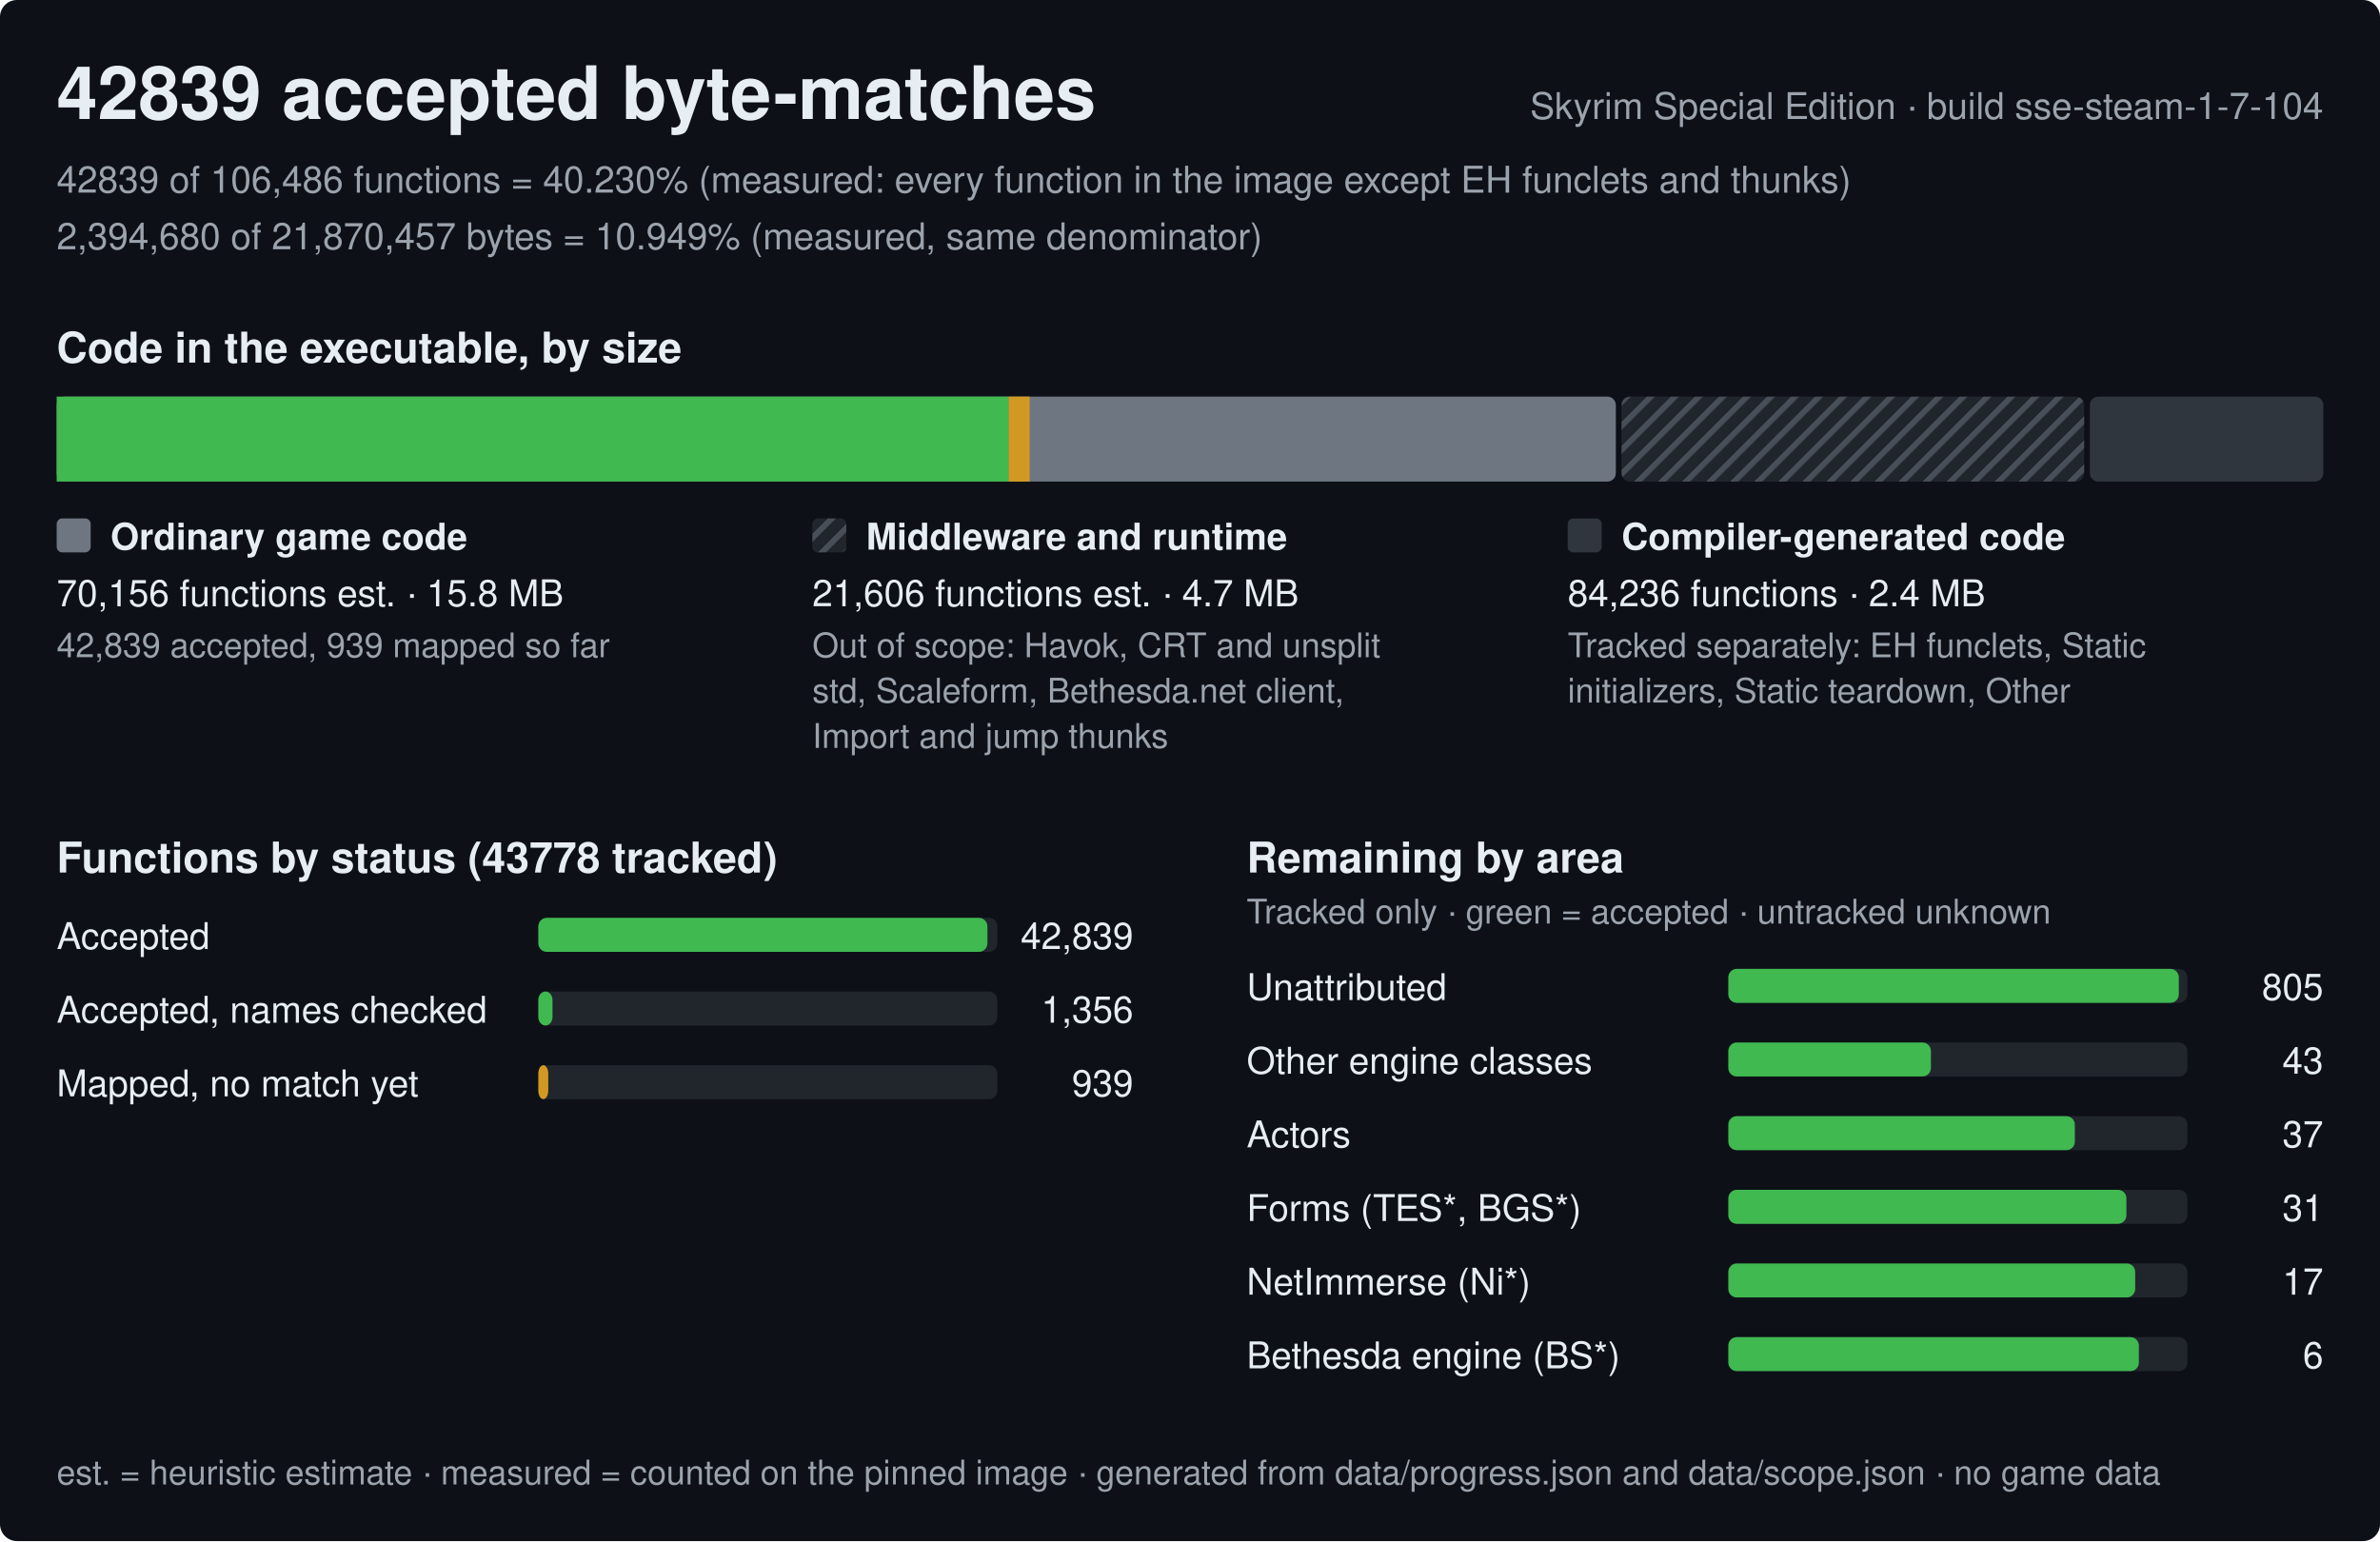
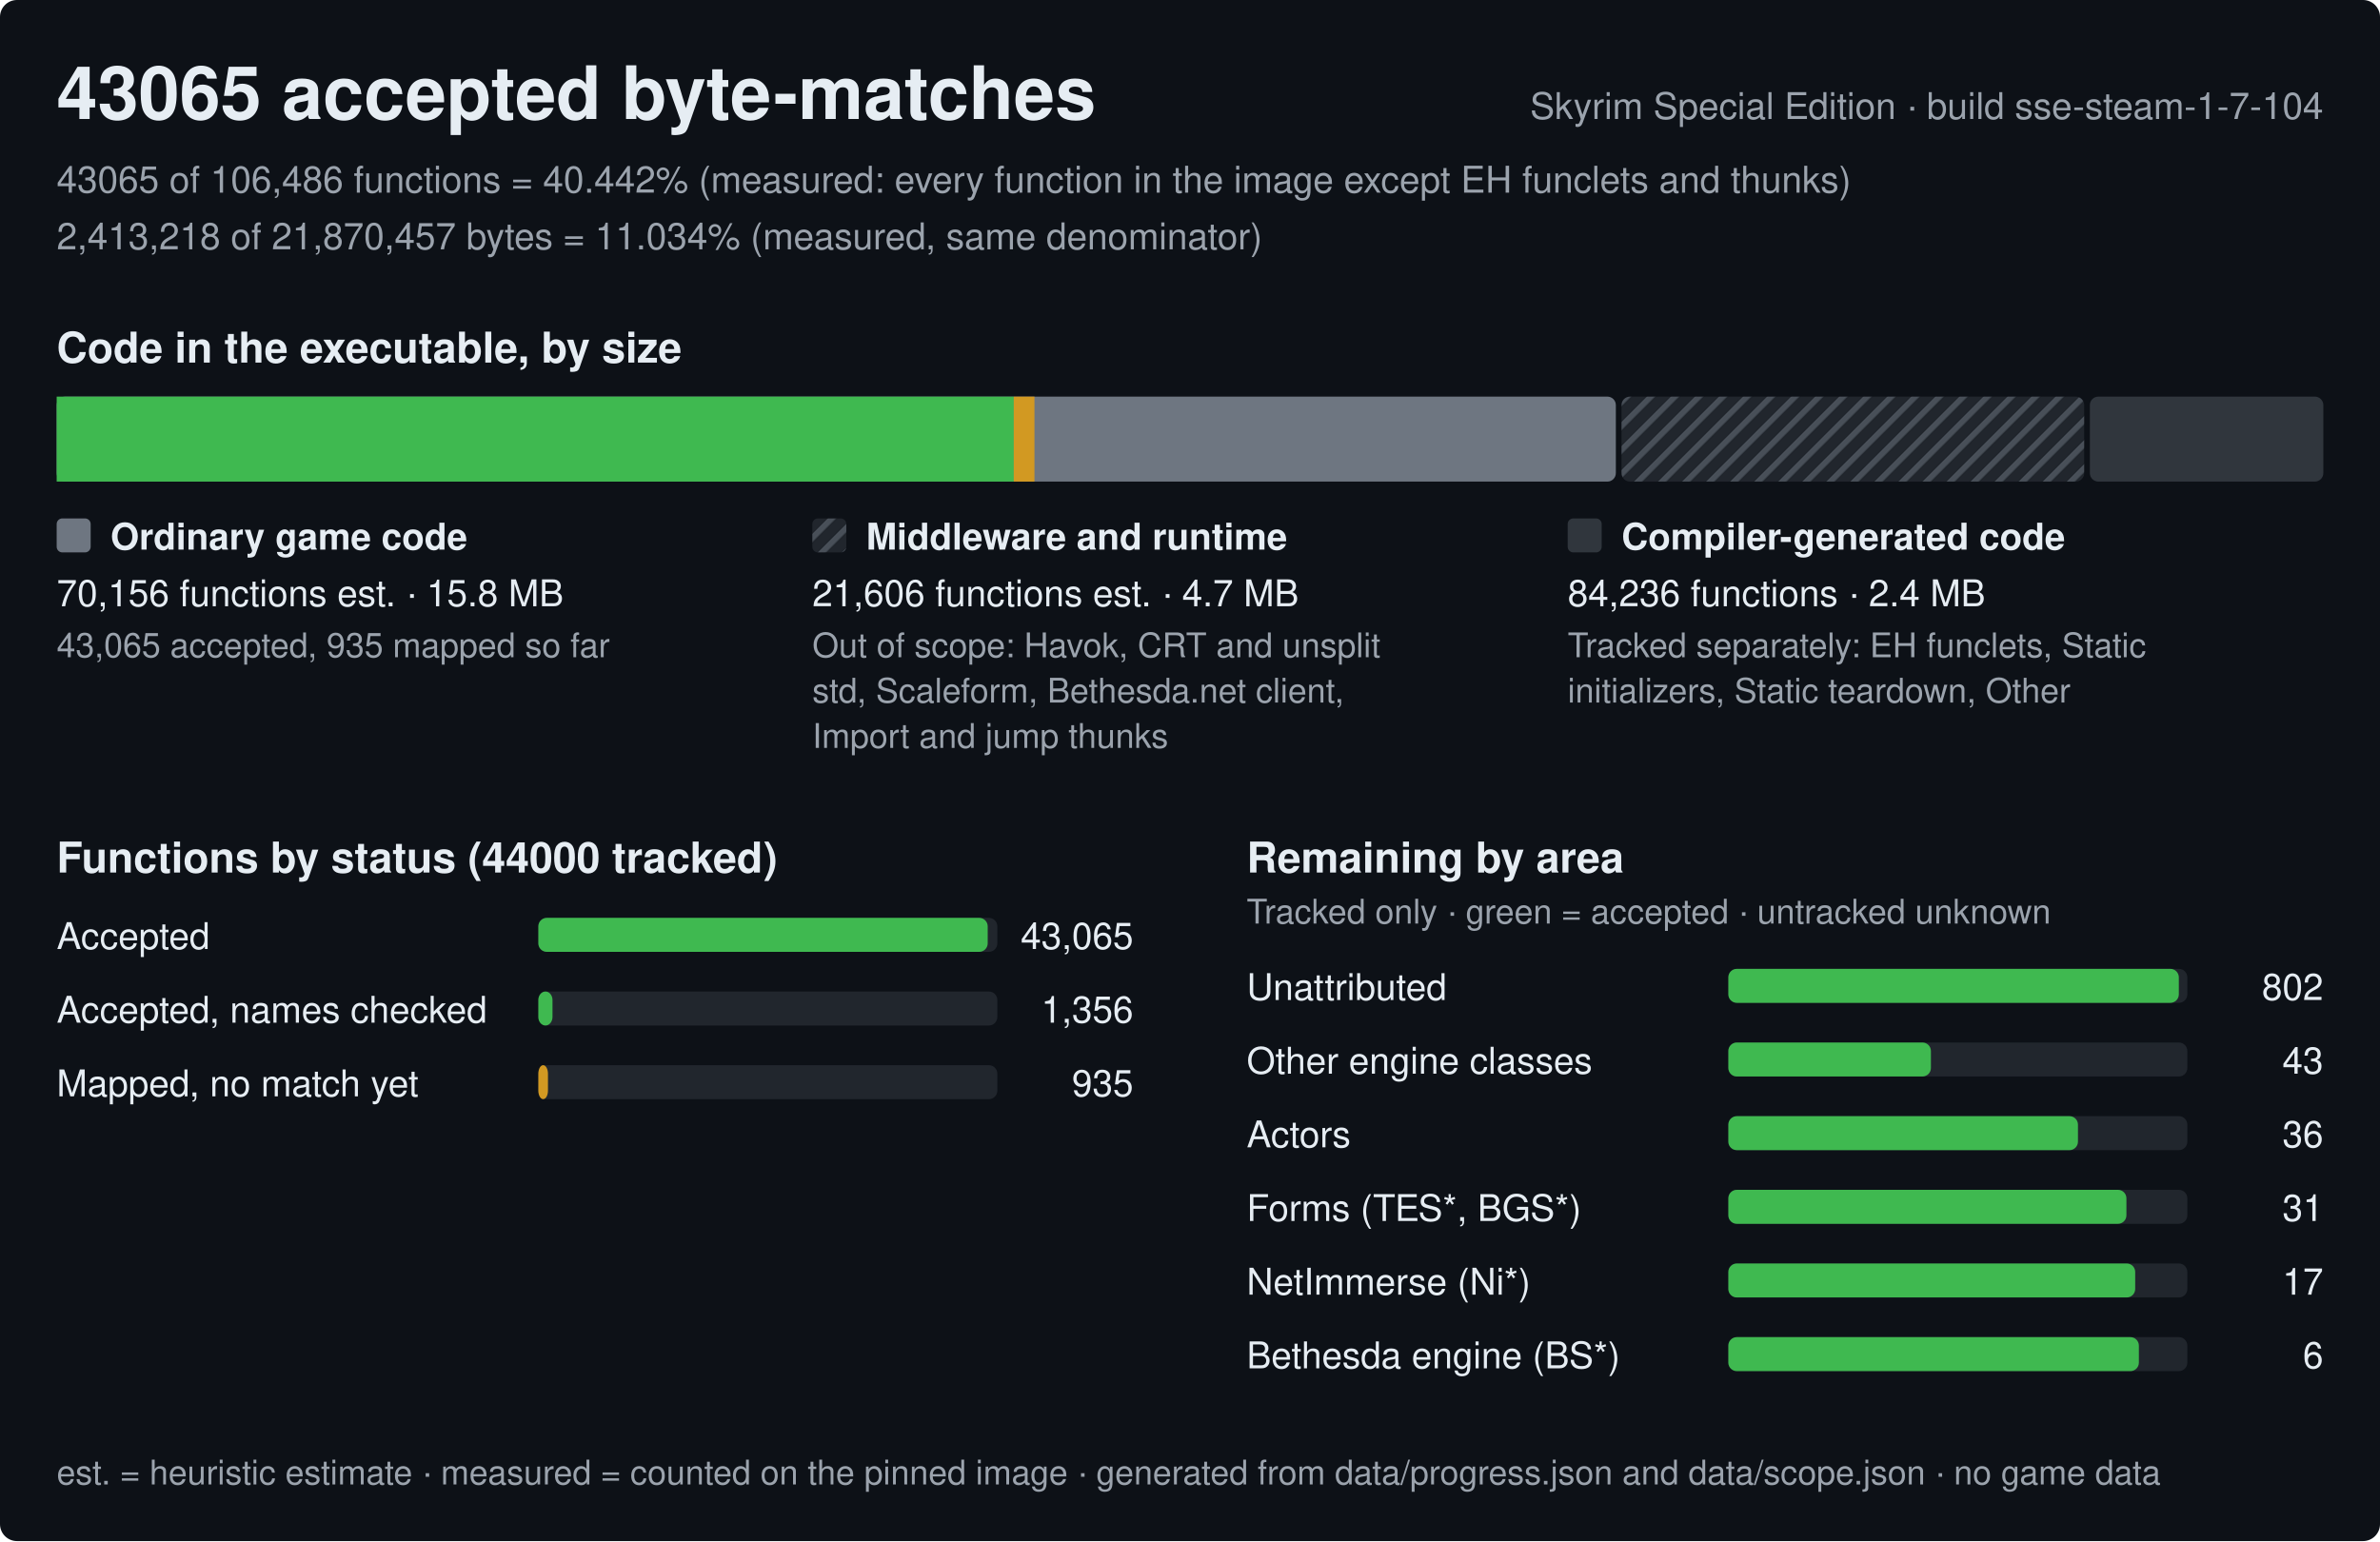
<svg xmlns="http://www.w3.org/2000/svg" width="840" height="544" viewBox="0 0 840 544" role="img" aria-label="Progress of the Skyrim Special Edition byte-matching reconstruction, build sse-steam-1-7-104">
  <style>text{font-family:-apple-system,BlinkMacSystemFont,'Segoe UI',Helvetica,Arial,sans-serif;fill:#e6edf3;white-space:pre}.h{font-size:26px;font-weight:600}.st{font-size:15px;font-weight:600}.lb{font-size:13px;font-weight:600}.bl{font-size:12px;font-weight:600;stroke:#0d1117;stroke-width:3px;paint-order:stroke;stroke-linejoin:round}.rl{font-size:13px}.fn{font-size:12px;fill:#9ba3ad}.mu{fill:#9ba3ad}</style>
  <defs>
    <pattern id="hx" width="6" height="6" patternUnits="userSpaceOnUse" patternTransform="rotate(45)">
      <rect width="6" height="6" fill="#21262d" />
      <rect width="2" height="6" fill="#484f58" />
    </pattern>
  </defs>
  <rect width="840" height="544" rx="6" fill="#0d1117" />
-   <text x="20" y="42" class="h">42839 accepted byte-matches</text>
+   <text x="20" y="42" class="h">43065 accepted byte-matches</text>
  <text x="820" y="42" class="rl mu" text-anchor="end">Skyrim Special Edition · build sse-steam-1-7-104</text>
-   <text x="20" y="68" class="rl mu">42839 of 106,486 functions = 40.230% (measured: every function in the image except EH funclets and thunks)</text>
-   <text x="20" y="88" class="rl mu">2,394,680 of 21,870,457 bytes = 10.949% (measured, same denominator)</text>
+   <text x="20" y="68" class="rl mu">43065 of 106,486 functions = 40.442% (measured: every function in the image except EH funclets and thunks)</text>
+   <text x="20" y="88" class="rl mu">2,413,218 of 21,870,457 bytes = 11.034% (measured, same denominator)</text>
  <text x="20" y="128" class="st">Code in the executable, by size</text>
  <rect x="20" y="140" width="550.3" height="30" rx="3" fill="#6e7681" />
-   <rect x="20" y="140" width="336" height="30" fill="#3fb950" />
-   <rect x="356" y="140" width="7.4" height="30" fill="#d29922" />
+   <rect x="20" y="140" width="337.8" height="30" fill="#3fb950" />
+   <rect x="357.8" y="140" width="7.3" height="30" fill="#d29922" />
  <rect x="572.3" y="140" width="163.3" height="30" rx="3" fill="url(#hx)" />
  <rect x="737.6" y="140" width="82.4" height="30" rx="3" fill="#30363d" />
  <rect x="20" y="183" width="12" height="12" rx="2" fill="#6e7681" />
  <text x="39" y="194" class="lb">Ordinary game code</text>
  <text x="20" y="214" class="rl">70,156 functions est. · 15.8 MB</text>
-   <text x="20" y="232" class="fn">42,839 accepted, 939 mapped so far</text>
+   <text x="20" y="232" class="fn">43,065 accepted, 935 mapped so far</text>
  <rect x="286.7" y="183" width="12" height="12" rx="2" fill="url(#hx)" />
  <text x="305.7" y="194" class="lb">Middleware and runtime</text>
  <text x="286.7" y="214" class="rl">21,606 functions est. · 4.7 MB</text>
  <text x="286.7" y="232" class="fn">Out of scope: Havok, CRT and unsplit</text>
  <text x="286.7" y="248" class="fn">std, Scaleform, Bethesda.net client,</text>
  <text x="286.7" y="264" class="fn">Import and jump thunks</text>
  <rect x="553.3" y="183" width="12" height="12" rx="2" fill="#30363d" />
  <text x="572.3" y="194" class="lb">Compiler-generated code</text>
  <text x="553.3" y="214" class="rl">84,236 functions · 2.4 MB</text>
  <text x="553.3" y="232" class="fn">Tracked separately: EH funclets, Static</text>
  <text x="553.3" y="248" class="fn">initializers, Static teardown, Other</text>
-   <text x="20" y="308" class="st">Functions by status (43778 tracked)</text>
+   <text x="20" y="308" class="st">Functions by status (44000 tracked)</text>
  <text x="20" y="335" class="rl">Accepted</text>
  <rect x="190" y="324" width="162.0" height="12" rx="3" fill="#21262d" />
-   <rect x="190" y="324" width="158.5" height="12" rx="3" fill="#3fb950" />
-   <text x="400.0" y="335" class="rl" text-anchor="end">42,839</text>
+   <rect x="190" y="324" width="158.6" height="12" rx="3" fill="#3fb950" />
+   <text x="400.0" y="335" class="rl" text-anchor="end">43,065</text>
  <text x="20" y="361" class="rl">Accepted, names checked</text>
  <rect x="190" y="350" width="162.0" height="12" rx="3" fill="#21262d" />
  <rect x="190" y="350" width="5" height="12" rx="3" fill="#3fb950" />
  <text x="400.0" y="361" class="rl" text-anchor="end">1,356</text>
  <text x="20" y="387" class="rl">Mapped, no match yet</text>
  <rect x="190" y="376" width="162.0" height="12" rx="3" fill="#21262d" />
-   <rect x="190" y="376" width="3.5" height="12" rx="3" fill="#d29922" />
-   <text x="400.0" y="387" class="rl" text-anchor="end">939</text>
+   <rect x="190" y="376" width="3.4" height="12" rx="3" fill="#d29922" />
+   <text x="400.0" y="387" class="rl" text-anchor="end">935</text>
  <text x="440.0" y="308" class="st">Remaining by area</text>
  <text x="440.0" y="326" class="fn">Tracked only · green = accepted · untracked unknown</text>
  <text x="440.0" y="353" class="rl">Unattributed</text>
  <rect x="610.0" y="342" width="162.0" height="12" rx="3" fill="#21262d" />
  <rect x="610.0" y="342" width="159" height="12" rx="3" fill="#3fb950" />
-   <text x="820.0" y="353" class="rl" text-anchor="end">805</text>
+   <text x="820.0" y="353" class="rl" text-anchor="end">802</text>
  <text x="440.0" y="379" class="rl">Other engine classes</text>
  <rect x="610.0" y="368" width="162.0" height="12" rx="3" fill="#21262d" />
  <rect x="610.0" y="368" width="71.5" height="12" rx="3" fill="#3fb950" />
  <text x="820.0" y="379" class="rl" text-anchor="end">43</text>
  <text x="440.0" y="405" class="rl">Actors</text>
  <rect x="610.0" y="394" width="162.0" height="12" rx="3" fill="#21262d" />
-   <rect x="610.0" y="394" width="122.3" height="12" rx="3" fill="#3fb950" />
-   <text x="820.0" y="405" class="rl" text-anchor="end">37</text>
+   <rect x="610.0" y="394" width="123.4" height="12" rx="3" fill="#3fb950" />
+   <text x="820.0" y="405" class="rl" text-anchor="end">36</text>
  <text x="440.0" y="431" class="rl">Forms (TES*, BGS*)</text>
  <rect x="610.0" y="420" width="162.0" height="12" rx="3" fill="#21262d" />
  <rect x="610.0" y="420" width="140.5" height="12" rx="3" fill="#3fb950" />
  <text x="820.0" y="431" class="rl" text-anchor="end">31</text>
  <text x="440.0" y="457" class="rl">NetImmerse (Ni*)</text>
  <rect x="610.0" y="446" width="162.0" height="12" rx="3" fill="#21262d" />
  <rect x="610.0" y="446" width="143.6" height="12" rx="3" fill="#3fb950" />
  <text x="820.0" y="457" class="rl" text-anchor="end">17</text>
  <text x="440.0" y="483" class="rl">Bethesda engine (BS*)</text>
  <rect x="610.0" y="472" width="162.0" height="12" rx="3" fill="#21262d" />
  <rect x="610.0" y="472" width="144.9" height="12" rx="3" fill="#3fb950" />
  <text x="820.0" y="483" class="rl" text-anchor="end">6</text>
  <text x="20" y="524" class="fn">est. = heuristic estimate · measured = counted on the pinned image · generated from data/progress.json and data/scope.json · no game data</text>
</svg>
